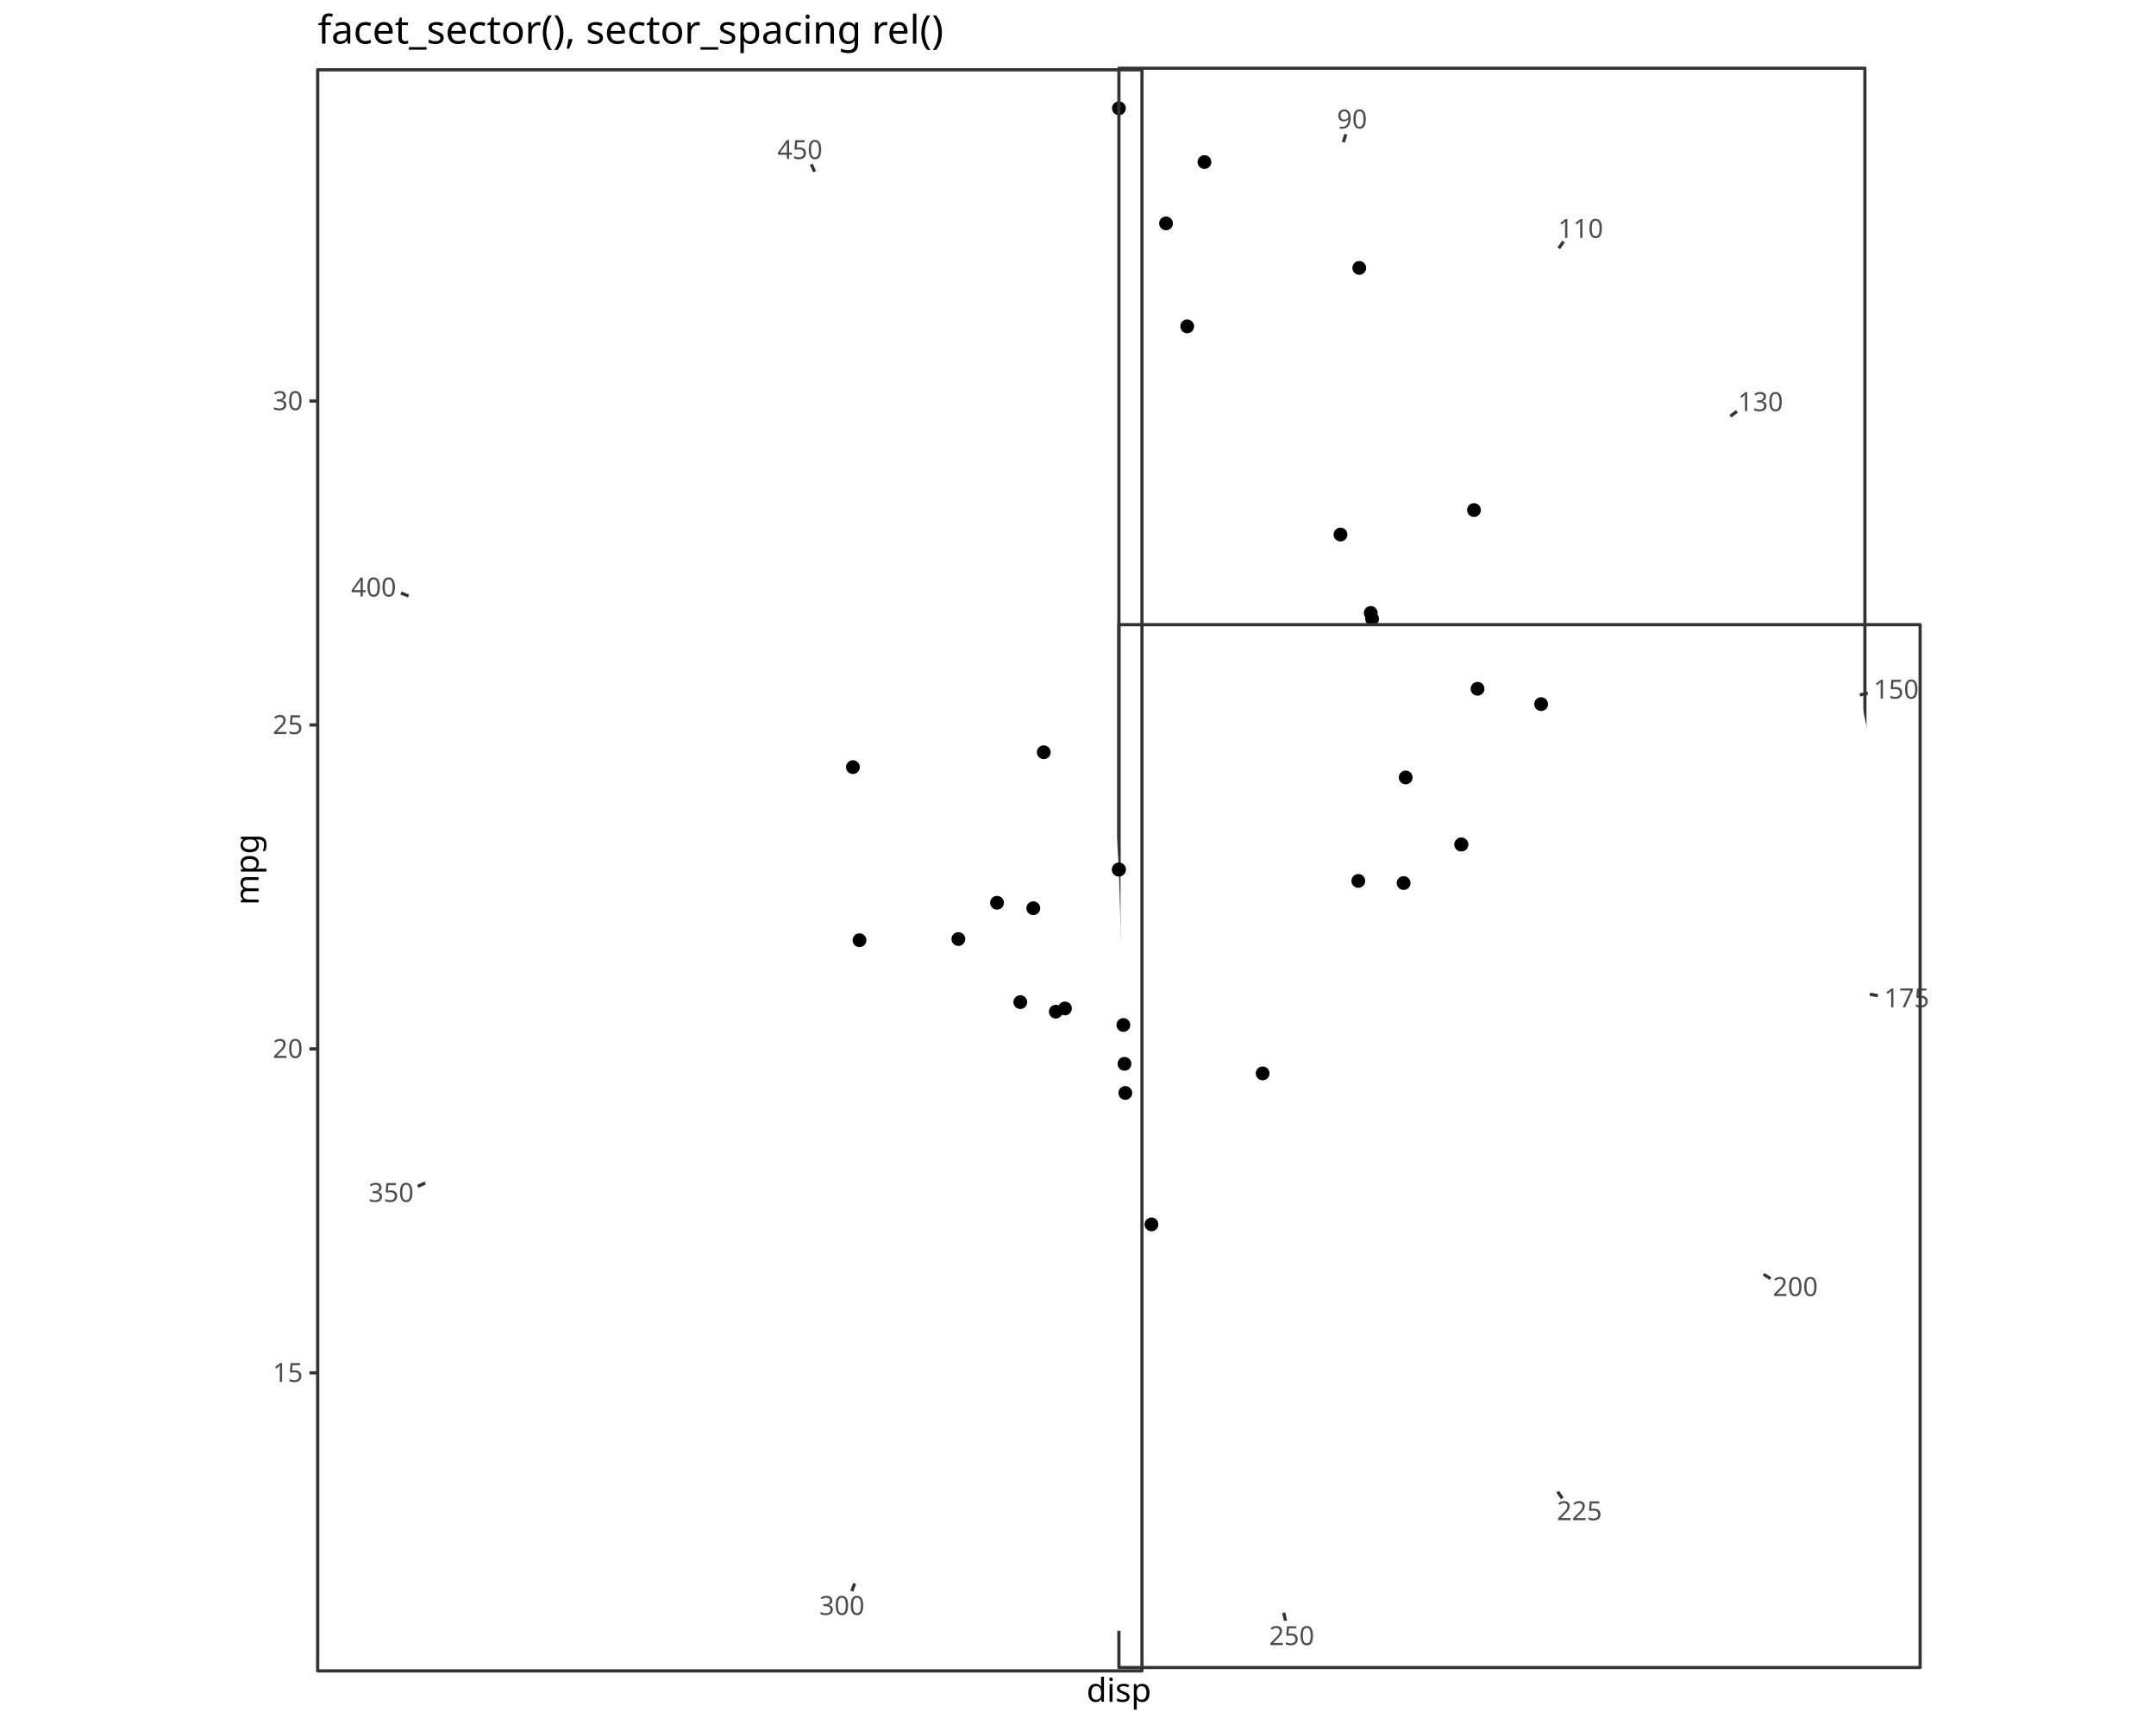
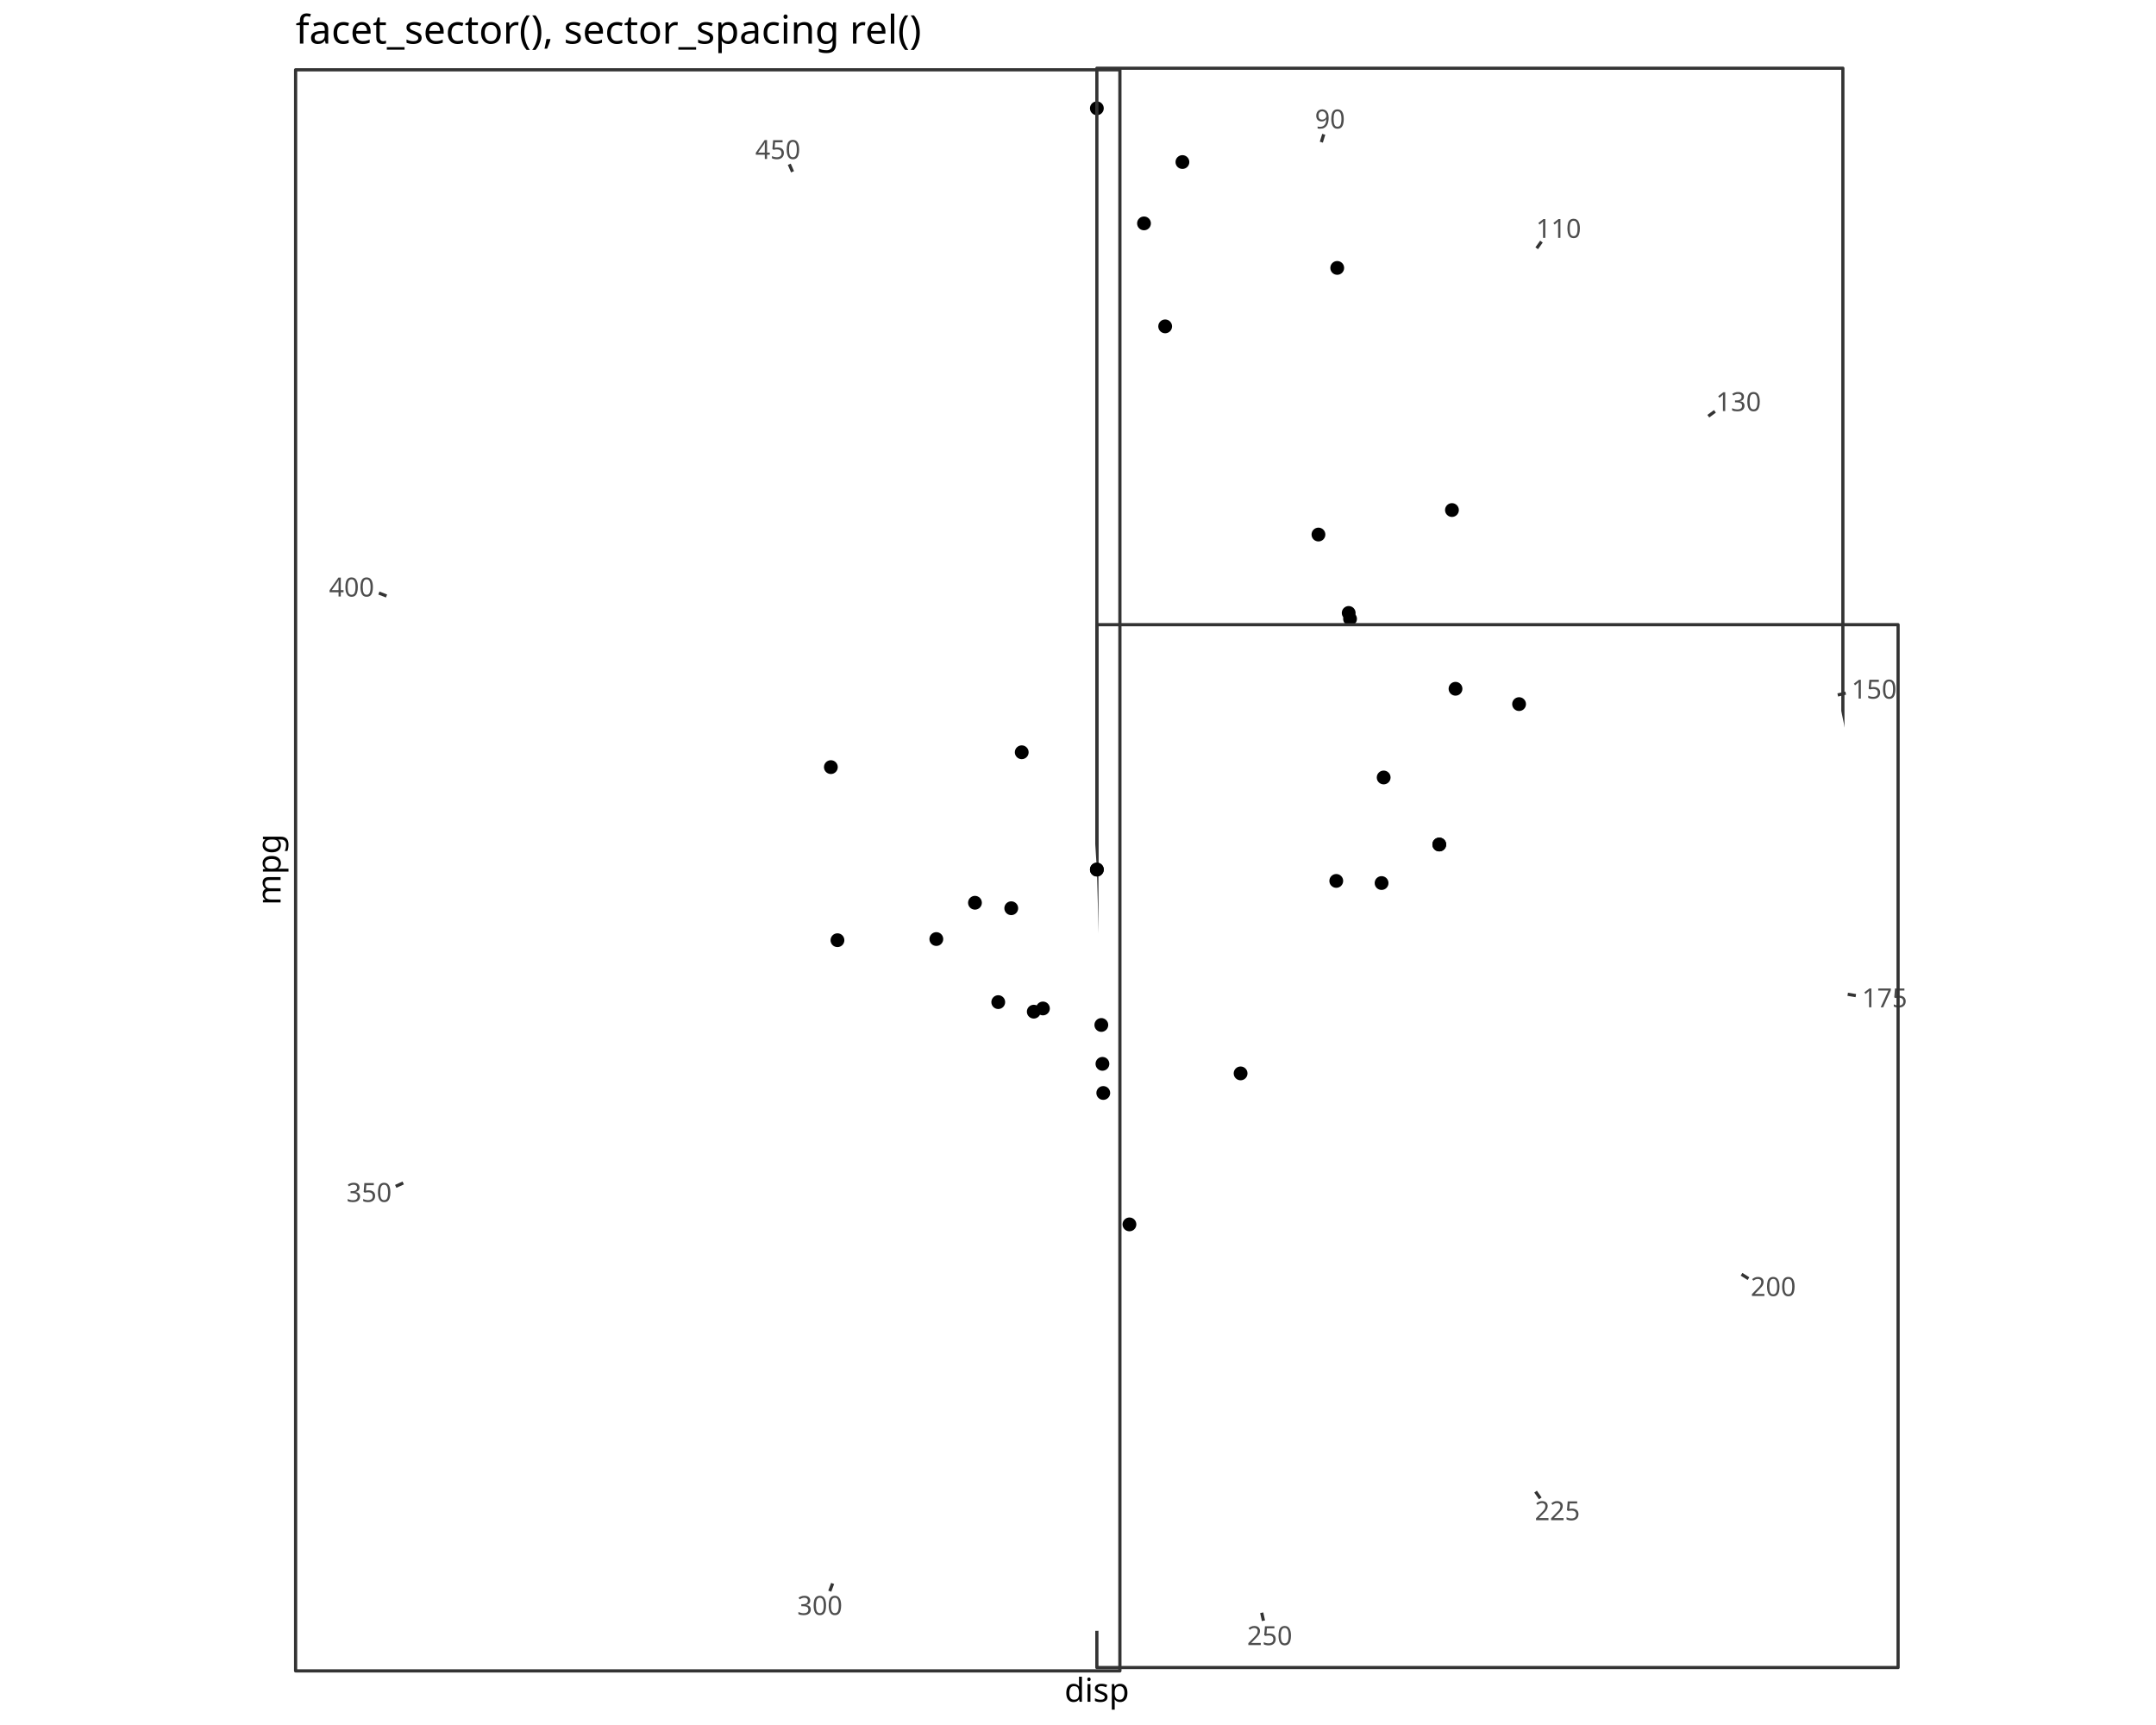
<svg xmlns="http://www.w3.org/2000/svg" class="svglite" data-engine-version="2.0" width="720.00pt" height="576.00pt" viewBox="0 0 720.00 576.00">
  <defs>
    <style type="text/css">
    .svglite line, .svglite polyline, .svglite polygon, .svglite path, .svglite rect, .svglite circle {
      fill: none;
      stroke: #000000;
      stroke-linecap: round;
      stroke-linejoin: round;
      stroke-miterlimit: 10.00;
    }
  </style>
  </defs>
  <rect width="100%" height="100%" style="stroke: none; fill: #FFFFFF;" />
  <defs>
    <clipPath id="cpMC4wMHw3MjAuMDB8MC4wMHw1NzYuMDA=">
      <rect x="0.00" y="0.00" width="720.00" height="576.00" />
    </clipPath>
  </defs>
  <g clip-path="url(#cpMC4wMHw3MjAuMDB8MC4wMHw1NzYuMDA=)">
</g>
  <defs>
-     <clipPath id="cpNzMuMjl8NjQ2LjcxfDAuMDB8NTc2LjAw">
-       <rect x="73.29" y="0.00" width="573.42" height="576.00" />
+     <clipPath id="cpODAuNjV8NjM5LjM1fDAuMDB8NTc2LjAw">
+       <rect x="80.65" y="0.00" width="558.70" height="576.00" />
    </clipPath>
  </defs>
-   <g clip-path="url(#cpNzMuMjl8NjQ2LjcxfDAuMDB8NTc2LjAw)">
-     <rect x="73.29" y="0.00" width="573.42" height="576.00" style="stroke-width: 1.07; stroke: #FFFFFF; fill: #FFFFFF;" />
+   <g clip-path="url(#cpODAuNjV8NjM5LjM1fDAuMDB8NTc2LjAw)">
+     <rect x="80.65" y="0.00" width="558.70" height="576.00" style="stroke-width: 1.07; stroke: #FFFFFF; fill: #FFFFFF;" />
  </g>
  <g clip-path="url(#cpMC4wMHw3MjAuMDB8MC4wMHw1NzYuMDA=)">
-     <polygon points="610.33,197.63 603.16,200.44 595.99,203.25 588.82,206.06 581.65,208.87 574.47,211.68 567.30,214.49 560.13,217.30 552.96,220.11 545.79,222.92 538.61,225.73 531.44,228.54 524.27,231.35 517.10,234.16 509.93,236.97 502.75,239.78 495.58,242.59 488.41,245.40 481.24,248.21 474.07,251.02 466.89,253.83 459.72,256.64 452.55,259.45 445.38,262.26 438.21,265.07 431.03,267.88 423.86,270.69 416.69,273.50 409.52,276.31 402.35,279.12 395.17,281.93 388.00,284.74 380.83,287.55 373.66,290.36 373.66,290.36 373.66,282.65 373.66,274.95 373.66,267.25 373.66,259.54 373.66,251.84 373.66,244.14 373.66,236.44 373.66,228.73 373.66,221.03 373.66,213.33 373.66,205.62 373.66,197.92 373.66,190.22 373.66,182.52 373.66,174.81 373.66,167.11 373.66,159.41 373.66,151.70 373.66,144.00 373.66,136.30 373.66,128.60 373.66,120.89 373.66,113.19 373.66,105.49 373.66,97.78 373.66,90.08 373.66,82.38 373.66,74.68 373.66,66.97 373.66,59.27 373.66,51.57 373.66,43.86 373.66,36.16 381.27,36.28 388.87,36.62 396.45,37.19 404.02,37.98 411.56,39.00 419.07,40.25 426.53,41.72 433.95,43.42 441.31,45.33 448.62,47.47 455.85,49.82 463.02,52.39 470.10,55.17 477.10,58.16 484.00,61.36 490.80,64.77 497.50,68.37 504.09,72.18 510.56,76.18 516.91,80.37 523.13,84.76 529.22,89.32 535.17,94.07 540.97,98.99 546.62,104.08 552.12,109.34 557.46,114.77 562.63,120.35 567.63,126.08 572.46,131.96 577.12,137.98 581.59,144.14 585.87,150.43 589.96,156.84 593.86,163.37 597.56,170.02 601.06,176.78 604.36,183.63 607.45,190.59 " style="stroke-width: 1.07; stroke: none; fill: #FFFFFF;" />
-     <circle cx="447.66" cy="178.49" r="1.95" style="stroke-width: 0.71; fill: #000000;" />
-     <circle cx="514.66" cy="235.11" r="1.95" style="stroke-width: 0.71; fill: #000000;" />
-     <circle cx="493.43" cy="229.99" r="1.95" style="stroke-width: 0.71; fill: #000000;" />
-     <circle cx="402.23" cy="54.11" r="1.95" style="stroke-width: 0.71; fill: #000000;" />
-     <circle cx="389.40" cy="74.59" r="1.95" style="stroke-width: 0.71; fill: #000000;" />
-     <circle cx="373.66" cy="36.16" r="1.95" style="stroke-width: 0.71; fill: #000000;" />
-     <circle cx="457.76" cy="204.67" r="1.95" style="stroke-width: 0.71; fill: #000000;" />
-     <circle cx="396.47" cy="108.98" r="1.95" style="stroke-width: 0.71; fill: #000000;" />
-     <circle cx="492.24" cy="170.31" r="1.95" style="stroke-width: 0.71; fill: #000000;" />
-     <circle cx="453.93" cy="89.46" r="1.95" style="stroke-width: 0.71; fill: #000000;" />
-     <circle cx="458.21" cy="206.64" r="1.95" style="stroke-width: 0.71; fill: #000000;" />
-     <text x="451.52" y="42.89" text-anchor="middle" style="font-size: 8.80px; fill: #4D4D4D; font-family: sans;" textLength="9.79px" lengthAdjust="spacingAndGlyphs">90</text>
-     <text x="520.30" y="79.43" style="font-size: 8.80px; fill: #4D4D4D; font-family: sans;" textLength="14.68px" lengthAdjust="spacingAndGlyphs">110</text>
-     <text x="580.38" y="137.27" style="font-size: 8.80px; fill: #4D4D4D; font-family: sans;" textLength="14.68px" lengthAdjust="spacingAndGlyphs">130</text>
-     <polyline points="448.62,47.47 449.43,44.85 " style="stroke-width: 1.07; stroke: #333333; stroke-linecap: butt;" />
-     <polyline points="520.55,82.90 522.13,80.67 " style="stroke-width: 1.07; stroke: #333333; stroke-linecap: butt;" />
-     <polyline points="577.86,138.98 580.06,137.35 " style="stroke-width: 1.07; stroke: #333333; stroke-linecap: butt;" />
-     <rect x="373.66" y="22.78" width="249.13" height="267.57" style="stroke-width: 1.07; stroke: #333333;" />
-     <polygon points="396.91,543.48 396.20,535.81 395.50,528.14 394.80,520.47 394.09,512.80 393.39,505.13 392.68,497.46 391.98,489.79 391.27,482.12 390.57,474.45 389.86,466.78 389.16,459.11 388.45,451.44 387.75,443.77 387.04,436.10 386.34,428.42 385.64,420.75 384.93,413.08 384.23,405.41 383.52,397.74 382.82,390.07 382.11,382.40 381.41,374.73 380.70,367.06 380.00,359.39 379.29,351.72 378.59,344.05 377.88,336.38 377.18,328.71 376.48,321.04 375.77,313.37 375.07,305.70 374.36,298.03 373.66,290.36 373.66,290.36 380.99,288.00 388.33,285.65 395.66,283.29 402.99,280.94 410.33,278.59 417.66,276.23 425.00,273.88 432.33,271.52 439.67,269.17 447.00,266.82 454.33,264.46 461.67,262.11 469.00,259.75 476.34,257.40 483.67,255.05 491.01,252.69 498.34,250.34 505.67,247.98 513.01,245.63 520.34,243.28 527.68,240.92 535.01,238.57 542.35,236.21 549.68,233.86 557.02,231.51 564.35,229.15 571.68,226.80 579.02,224.44 586.35,222.09 593.69,219.74 601.02,217.38 608.36,215.03 615.69,212.67 617.90,219.93 619.89,227.24 621.66,234.62 623.22,242.04 624.55,249.50 625.65,257.00 626.54,264.53 627.19,272.09 627.63,279.66 627.83,287.24 627.81,294.82 627.56,302.40 627.09,309.96 626.40,317.51 625.47,325.04 624.33,332.53 622.96,339.99 621.37,347.40 619.55,354.77 617.52,362.07 615.28,369.31 612.81,376.48 610.14,383.58 607.25,390.59 604.16,397.51 600.86,404.34 597.36,411.07 593.66,417.68 589.77,424.19 585.68,430.58 581.40,436.84 576.94,442.97 572.30,448.96 567.48,454.82 562.49,460.52 557.33,466.08 552.01,471.48 546.52,476.72 540.89,481.79 535.11,486.69 529.18,491.42 523.11,495.97 516.91,500.34 510.59,504.52 504.14,508.50 497.57,512.30 490.90,515.90 484.12,519.29 477.24,522.48 470.27,525.47 463.22,528.25 456.08,530.81 448.88,533.16 441.60,535.30 434.26,537.22 426.87,538.92 419.44,540.39 411.96,541.65 404.45,542.68 " style="stroke-width: 1.07; stroke: none; fill: #FFFFFF;" />
-     <circle cx="488.01" cy="281.99" r="1.95" style="stroke-width: 0.71; fill: #000000;" />
-     <circle cx="488.01" cy="281.99" r="1.95" style="stroke-width: 0.71; fill: #000000;" />
-     <circle cx="384.54" cy="408.84" r="1.95" style="stroke-width: 0.71; fill: #000000;" />
-     <circle cx="421.66" cy="358.42" r="1.95" style="stroke-width: 0.71; fill: #000000;" />
-     <circle cx="468.74" cy="294.86" r="1.95" style="stroke-width: 0.71; fill: #000000;" />
-     <circle cx="453.61" cy="294.15" r="1.95" style="stroke-width: 0.71; fill: #000000;" />
-     <circle cx="469.44" cy="259.61" r="1.95" style="stroke-width: 0.71; fill: #000000;" />
-     <text x="625.68" y="233.27" style="font-size: 8.80px; fill: #4D4D4D; font-family: sans;" textLength="14.68px" lengthAdjust="spacingAndGlyphs">150</text>
-     <text x="629.18" y="336.34" style="font-size: 8.80px; fill: #4D4D4D; font-family: sans;" textLength="14.68px" lengthAdjust="spacingAndGlyphs">175</text>
-     <text x="592.00" y="432.76" style="font-size: 8.80px; fill: #4D4D4D; font-family: sans;" textLength="14.68px" lengthAdjust="spacingAndGlyphs">200</text>
-     <text x="519.90" y="507.61" style="font-size: 8.80px; fill: #4D4D4D; font-family: sans;" textLength="14.68px" lengthAdjust="spacingAndGlyphs">225</text>
-     <text x="431.37" y="549.31" text-anchor="middle" style="font-size: 8.80px; fill: #4D4D4D; font-family: sans;" textLength="14.68px" lengthAdjust="spacingAndGlyphs">250</text>
-     <polyline points="621.08,232.06 623.74,231.44 " style="stroke-width: 1.07; stroke: #333333; stroke-linecap: butt;" />
-     <polyline points="624.41,332.00 627.12,332.45 " style="stroke-width: 1.07; stroke: #333333; stroke-linecap: butt;" />
-     <polyline points="588.95,425.50 591.27,426.96 " style="stroke-width: 1.07; stroke: #333333; stroke-linecap: butt;" />
-     <polyline points="520.17,498.08 521.74,500.32 " style="stroke-width: 1.07; stroke: #333333; stroke-linecap: butt;" />
-     <polyline points="428.71,538.52 429.30,541.19 " style="stroke-width: 1.07; stroke: #333333; stroke-linecap: butt;" />
-     <rect x="373.66" y="208.59" width="267.57" height="348.22" style="stroke-width: 1.07; stroke: #333333;" />
-     <polygon points="357.70,36.66 358.18,44.35 358.66,52.04 359.15,59.73 359.63,67.41 360.11,75.10 360.60,82.79 361.08,90.48 361.57,98.16 362.05,105.85 362.53,113.54 363.02,121.23 363.50,128.92 363.98,136.60 364.47,144.29 364.95,151.98 365.43,159.67 365.92,167.35 366.40,175.04 366.89,182.73 367.37,190.42 367.85,198.10 368.34,205.79 368.82,213.48 369.30,221.17 369.79,228.85 370.27,236.54 370.76,244.23 371.24,251.92 371.72,259.60 372.21,267.29 372.69,274.98 373.17,282.67 373.66,290.36 373.66,290.36 373.88,298.05 374.10,305.75 374.32,313.45 374.54,321.15 374.77,328.85 374.99,336.55 375.21,344.25 375.43,351.95 375.65,359.65 375.87,367.35 376.09,375.05 376.32,382.75 376.54,390.45 376.76,398.15 376.98,405.85 377.20,413.55 377.42,421.25 377.65,428.95 377.87,436.65 378.09,444.35 378.31,452.05 378.53,459.75 378.75,467.45 378.98,475.15 379.20,482.85 379.42,490.55 379.64,498.25 379.86,505.95 380.08,513.64 380.30,521.34 380.53,529.04 380.75,536.74 380.97,544.44 373.38,544.55 365.78,544.43 358.19,544.08 350.62,543.50 343.07,542.70 335.54,541.67 328.05,540.42 320.60,538.95 313.20,537.25 305.85,535.34 298.56,533.20 291.34,530.85 284.19,528.28 277.12,525.50 270.14,522.52 263.25,519.32 256.46,515.92 249.77,512.32 243.20,508.52 236.74,504.52 230.40,500.33 224.19,495.96 218.11,491.40 212.18,486.67 206.38,481.76 200.74,476.67 195.25,471.42 189.92,466.01 184.76,460.44 179.76,454.73 174.93,448.86 170.29,442.85 165.82,436.71 161.54,430.43 157.45,424.03 153.56,417.51 149.85,410.88 146.35,404.14 143.06,397.30 139.96,390.36 137.08,383.34 134.41,376.23 131.95,369.04 129.71,361.79 127.68,354.46 125.88,347.09 124.29,339.66 122.93,332.19 121.79,324.68 120.88,317.14 120.19,309.57 119.73,301.99 119.50,294.40 119.49,286.81 119.71,279.22 120.15,271.63 120.83,264.07 121.72,256.53 122.85,249.01 124.20,241.54 125.76,234.11 127.56,226.73 129.57,219.40 131.80,212.14 134.24,204.95 136.90,197.84 139.77,190.81 142.85,183.86 146.13,177.01 149.62,170.27 153.31,163.63 157.19,157.10 161.27,150.69 165.54,144.41 169.99,138.26 174.62,132.24 179.44,126.37 184.42,120.64 189.58,115.06 194.90,109.64 200.38,104.38 206.01,99.28 211.79,94.36 217.72,89.61 223.79,85.04 229.99,80.66 236.32,76.46 242.77,72.45 249.34,68.64 256.02,65.02 262.80,61.61 269.68,58.40 276.66,55.40 283.72,52.60 290.87,50.02 298.08,47.66 305.37,45.51 312.71,43.58 320.11,41.87 327.56,40.38 335.05,39.11 342.57,38.07 350.12,37.25 " style="stroke-width: 1.07; stroke: none; fill: #FFFFFF;" />
-     <circle cx="287.03" cy="313.95" r="1.95" style="stroke-width: 0.71; fill: #000000;" />
-     <circle cx="332.96" cy="301.44" r="1.95" style="stroke-width: 0.71; fill: #000000;" />
-     <circle cx="375.52" cy="355.23" r="1.95" style="stroke-width: 0.71; fill: #000000;" />
-     <circle cx="375.80" cy="364.96" r="1.95" style="stroke-width: 0.71; fill: #000000;" />
-     <circle cx="375.15" cy="342.25" r="1.95" style="stroke-width: 0.71; fill: #000000;" />
-     <circle cx="373.66" cy="290.36" r="1.95" style="stroke-width: 0.71; fill: #000000;" />
-     <circle cx="373.66" cy="290.36" r="1.95" style="stroke-width: 0.71; fill: #000000;" />
-     <circle cx="348.57" cy="251.19" r="1.95" style="stroke-width: 0.71; fill: #000000;" />
-     <circle cx="340.73" cy="334.62" r="1.95" style="stroke-width: 0.71; fill: #000000;" />
-     <circle cx="352.59" cy="337.81" r="1.95" style="stroke-width: 0.71; fill: #000000;" />
-     <circle cx="345.07" cy="303.27" r="1.95" style="stroke-width: 0.71; fill: #000000;" />
-     <circle cx="284.83" cy="256.15" r="1.95" style="stroke-width: 0.71; fill: #000000;" />
-     <circle cx="320.05" cy="313.56" r="1.95" style="stroke-width: 0.71; fill: #000000;" />
-     <circle cx="355.65" cy="336.74" r="1.95" style="stroke-width: 0.71; fill: #000000;" />
-     <text x="281.16" y="539.23" text-anchor="middle" style="font-size: 8.80px; fill: #4D4D4D; font-family: sans;" textLength="14.68px" lengthAdjust="spacingAndGlyphs">300</text>
-     <text x="138.17" y="401.32" text-anchor="end" style="font-size: 8.80px; fill: #4D4D4D; font-family: sans;" textLength="14.68px" lengthAdjust="spacingAndGlyphs">350</text>
-     <text x="132.33" y="199.18" text-anchor="end" style="font-size: 8.80px; fill: #4D4D4D; font-family: sans;" textLength="14.68px" lengthAdjust="spacingAndGlyphs">400</text>
-     <text x="267.13" y="53.09" text-anchor="middle" style="font-size: 8.80px; fill: #4D4D4D; font-family: sans;" textLength="14.68px" lengthAdjust="spacingAndGlyphs">450</text>
-     <polyline points="285.42,528.74 284.46,531.31 " style="stroke-width: 1.07; stroke: #333333; stroke-linecap: butt;" />
-     <polyline points="142.01,395.01 139.51,396.14 " style="stroke-width: 1.07; stroke: #333333; stroke-linecap: butt;" />
-     <polyline points="136.44,199.01 133.89,198.02 " style="stroke-width: 1.07; stroke: #333333; stroke-linecap: butt;" />
-     <polyline points="272.03,57.36 270.94,54.85 " style="stroke-width: 1.07; stroke: #333333; stroke-linecap: butt;" />
-     <rect x="106.09" y="23.31" width="275.27" height="534.62" style="stroke-width: 1.07; stroke: #333333;" />
-     <text x="101.15" y="461.44" text-anchor="end" style="font-size: 8.80px; fill: #4D4D4D; font-family: sans;" textLength="9.79px" lengthAdjust="spacingAndGlyphs">15</text>
-     <text x="101.15" y="353.27" text-anchor="end" style="font-size: 8.80px; fill: #4D4D4D; font-family: sans;" textLength="9.79px" lengthAdjust="spacingAndGlyphs">20</text>
-     <text x="101.15" y="245.11" text-anchor="end" style="font-size: 8.80px; fill: #4D4D4D; font-family: sans;" textLength="9.79px" lengthAdjust="spacingAndGlyphs">25</text>
-     <text x="101.15" y="136.94" text-anchor="end" style="font-size: 8.80px; fill: #4D4D4D; font-family: sans;" textLength="9.79px" lengthAdjust="spacingAndGlyphs">30</text>
-     <polyline points="103.35,458.41 106.09,458.41 " style="stroke-width: 1.07; stroke: #333333; stroke-linecap: butt;" />
-     <polyline points="103.35,350.25 106.09,350.25 " style="stroke-width: 1.07; stroke: #333333; stroke-linecap: butt;" />
-     <polyline points="103.35,242.08 106.09,242.08 " style="stroke-width: 1.07; stroke: #333333; stroke-linecap: butt;" />
-     <polyline points="103.35,133.91 106.09,133.91 " style="stroke-width: 1.07; stroke: #333333; stroke-linecap: butt;" />
-     <text x="373.66" y="568.24" text-anchor="middle" style="font-size: 11.00px; font-family: sans;" textLength="20.18px" lengthAdjust="spacingAndGlyphs">disp</text>
-     <text transform="translate(86.34,290.36) rotate(-90)" text-anchor="middle" style="font-size: 11.00px; font-family: sans;" textLength="21.40px" lengthAdjust="spacingAndGlyphs">mpg</text>
-     <text x="106.09" y="14.56" style="font-size: 13.20px; font-family: sans;" textLength="203.98px" lengthAdjust="spacingAndGlyphs">facet_sector(), sector_spacing rel()</text>
+     <polygon points="602.97,197.63 595.80,200.44 588.63,203.25 581.46,206.06 574.29,208.87 567.11,211.68 559.94,214.49 552.77,217.30 545.60,220.11 538.43,222.92 531.25,225.73 524.08,228.54 516.91,231.35 509.74,234.16 502.57,236.97 495.39,239.78 488.22,242.59 481.05,245.40 473.88,248.21 466.71,251.02 459.53,253.83 452.36,256.64 445.19,259.45 438.02,262.26 430.85,265.07 423.67,267.88 416.50,270.69 409.33,273.50 402.16,276.31 394.98,279.12 387.81,281.93 380.64,284.74 373.47,287.55 366.30,290.36 366.30,290.36 366.30,282.65 366.30,274.95 366.30,267.25 366.30,259.54 366.30,251.84 366.30,244.14 366.30,236.44 366.30,228.73 366.30,221.03 366.30,213.33 366.30,205.62 366.30,197.92 366.30,190.22 366.30,182.52 366.30,174.81 366.30,167.11 366.30,159.41 366.30,151.70 366.30,144.00 366.30,136.30 366.30,128.60 366.30,120.89 366.30,113.19 366.30,105.49 366.30,97.78 366.30,90.08 366.30,82.38 366.30,74.68 366.30,66.97 366.30,59.27 366.30,51.57 366.30,43.86 366.30,36.16 373.90,36.28 381.51,36.62 389.09,37.19 396.66,37.98 404.20,39.00 411.71,40.25 419.17,41.72 426.59,43.42 433.95,45.33 441.26,47.47 448.49,49.82 455.66,52.39 462.74,55.17 469.74,58.16 476.64,61.36 483.44,64.77 490.14,68.37 496.73,72.18 503.20,76.18 509.55,80.37 515.77,84.76 521.86,89.32 527.81,94.07 533.61,98.99 539.26,104.08 544.76,109.34 550.10,114.77 555.27,120.35 560.27,126.08 565.10,131.96 569.76,137.98 574.23,144.14 578.51,150.43 582.60,156.84 586.50,163.37 590.20,170.02 593.70,176.78 597.00,183.63 600.09,190.59 " style="stroke-width: 1.07; stroke: none; fill: #FFFFFF;" />
+     <circle cx="440.30" cy="178.49" r="1.95" style="stroke-width: 0.71; fill: #000000;" />
+     <circle cx="507.30" cy="235.11" r="1.95" style="stroke-width: 0.71; fill: #000000;" />
+     <circle cx="486.07" cy="229.99" r="1.95" style="stroke-width: 0.71; fill: #000000;" />
+     <circle cx="394.87" cy="54.11" r="1.95" style="stroke-width: 0.71; fill: #000000;" />
+     <circle cx="382.04" cy="74.59" r="1.95" style="stroke-width: 0.71; fill: #000000;" />
+     <circle cx="366.30" cy="36.16" r="1.95" style="stroke-width: 0.71; fill: #000000;" />
+     <circle cx="450.40" cy="204.67" r="1.95" style="stroke-width: 0.71; fill: #000000;" />
+     <circle cx="389.11" cy="108.98" r="1.95" style="stroke-width: 0.71; fill: #000000;" />
+     <circle cx="484.88" cy="170.31" r="1.95" style="stroke-width: 0.71; fill: #000000;" />
+     <circle cx="446.57" cy="89.46" r="1.95" style="stroke-width: 0.71; fill: #000000;" />
+     <circle cx="450.85" cy="206.64" r="1.95" style="stroke-width: 0.71; fill: #000000;" />
+     <text x="444.16" y="42.89" text-anchor="middle" style="font-size: 8.80px; fill: #4D4D4D; font-family: sans;" textLength="9.79px" lengthAdjust="spacingAndGlyphs">90</text>
+     <text x="512.94" y="79.43" style="font-size: 8.80px; fill: #4D4D4D; font-family: sans;" textLength="14.68px" lengthAdjust="spacingAndGlyphs">110</text>
+     <text x="573.02" y="137.27" style="font-size: 8.80px; fill: #4D4D4D; font-family: sans;" textLength="14.68px" lengthAdjust="spacingAndGlyphs">130</text>
+     <polyline points="441.26,47.47 442.07,44.85 " style="stroke-width: 1.07; stroke: #333333; stroke-linecap: butt;" />
+     <polyline points="513.19,82.90 514.77,80.67 " style="stroke-width: 1.07; stroke: #333333; stroke-linecap: butt;" />
+     <polyline points="570.50,138.98 572.70,137.35 " style="stroke-width: 1.07; stroke: #333333; stroke-linecap: butt;" />
+     <rect x="366.30" y="22.78" width="249.13" height="267.57" style="stroke-width: 1.07; stroke: #333333;" />
+     <polygon points="389.55,543.48 388.84,535.81 388.14,528.14 387.44,520.47 386.73,512.80 386.03,505.13 385.32,497.46 384.62,489.79 383.91,482.12 383.21,474.45 382.50,466.78 381.80,459.11 381.09,451.44 380.39,443.77 379.68,436.10 378.98,428.42 378.28,420.75 377.57,413.08 376.87,405.41 376.16,397.74 375.46,390.07 374.75,382.40 374.05,374.73 373.34,367.06 372.64,359.39 371.93,351.72 371.23,344.05 370.52,336.38 369.82,328.71 369.12,321.04 368.41,313.37 367.71,305.70 367.00,298.03 366.30,290.36 366.30,290.36 373.63,288.00 380.97,285.65 388.30,283.29 395.63,280.94 402.97,278.59 410.30,276.23 417.64,273.88 424.97,271.52 432.31,269.17 439.64,266.82 446.97,264.46 454.31,262.11 461.64,259.75 468.98,257.40 476.31,255.05 483.65,252.69 490.98,250.34 498.31,247.98 505.65,245.63 512.98,243.28 520.32,240.92 527.65,238.57 534.99,236.21 542.32,233.86 549.65,231.51 556.99,229.15 564.32,226.80 571.66,224.44 578.99,222.09 586.33,219.74 593.66,217.38 601.00,215.03 608.33,212.67 610.54,219.93 612.53,227.24 614.30,234.62 615.86,242.04 617.19,249.50 618.29,257.00 619.17,264.53 619.83,272.09 620.26,279.66 620.47,287.24 620.45,294.82 620.20,302.40 619.73,309.96 619.04,317.51 618.11,325.04 616.97,332.53 615.60,339.99 614.01,347.40 612.19,354.77 610.16,362.07 607.92,369.31 605.45,376.48 602.78,383.58 599.89,390.59 596.80,397.51 593.50,404.34 590.00,411.07 586.30,417.68 582.40,424.19 578.32,430.58 574.04,436.84 569.58,442.97 564.94,448.96 560.12,454.82 555.13,460.52 549.97,466.08 544.65,471.48 539.16,476.72 533.53,481.79 527.74,486.69 521.82,491.42 515.75,495.97 509.55,500.34 503.23,504.52 496.78,508.50 490.21,512.30 483.54,515.90 476.76,519.29 469.88,522.48 462.91,525.47 455.86,528.25 448.72,530.81 441.52,533.16 434.24,535.30 426.90,537.22 419.51,538.92 412.08,540.39 404.60,541.65 397.09,542.68 " style="stroke-width: 1.07; stroke: none; fill: #FFFFFF;" />
+     <circle cx="480.65" cy="281.99" r="1.95" style="stroke-width: 0.71; fill: #000000;" />
+     <circle cx="480.65" cy="281.99" r="1.95" style="stroke-width: 0.71; fill: #000000;" />
+     <circle cx="377.18" cy="408.84" r="1.95" style="stroke-width: 0.71; fill: #000000;" />
+     <circle cx="414.30" cy="358.42" r="1.95" style="stroke-width: 0.71; fill: #000000;" />
+     <circle cx="461.38" cy="294.86" r="1.95" style="stroke-width: 0.71; fill: #000000;" />
+     <circle cx="446.25" cy="294.15" r="1.95" style="stroke-width: 0.71; fill: #000000;" />
+     <circle cx="462.08" cy="259.61" r="1.95" style="stroke-width: 0.71; fill: #000000;" />
+     <text x="618.32" y="233.27" style="font-size: 8.80px; fill: #4D4D4D; font-family: sans;" textLength="14.68px" lengthAdjust="spacingAndGlyphs">150</text>
+     <text x="621.82" y="336.34" style="font-size: 8.80px; fill: #4D4D4D; font-family: sans;" textLength="14.68px" lengthAdjust="spacingAndGlyphs">175</text>
+     <text x="584.64" y="432.76" style="font-size: 8.80px; fill: #4D4D4D; font-family: sans;" textLength="14.68px" lengthAdjust="spacingAndGlyphs">200</text>
+     <text x="512.54" y="507.61" style="font-size: 8.80px; fill: #4D4D4D; font-family: sans;" textLength="14.68px" lengthAdjust="spacingAndGlyphs">225</text>
+     <text x="424.01" y="549.31" text-anchor="middle" style="font-size: 8.80px; fill: #4D4D4D; font-family: sans;" textLength="14.68px" lengthAdjust="spacingAndGlyphs">250</text>
+     <polyline points="613.72,232.06 616.38,231.44 " style="stroke-width: 1.07; stroke: #333333; stroke-linecap: butt;" />
+     <polyline points="617.05,332.00 619.76,332.45 " style="stroke-width: 1.07; stroke: #333333; stroke-linecap: butt;" />
+     <polyline points="581.59,425.50 583.91,426.96 " style="stroke-width: 1.07; stroke: #333333; stroke-linecap: butt;" />
+     <polyline points="512.81,498.08 514.38,500.32 " style="stroke-width: 1.07; stroke: #333333; stroke-linecap: butt;" />
+     <polyline points="421.35,538.52 421.94,541.19 " style="stroke-width: 1.07; stroke: #333333; stroke-linecap: butt;" />
+     <rect x="366.30" y="208.59" width="267.57" height="348.22" style="stroke-width: 1.07; stroke: #333333;" />
+     <polygon points="350.34,36.66 350.82,44.35 351.30,52.04 351.79,59.73 352.27,67.41 352.75,75.10 353.24,82.79 353.72,90.48 354.21,98.16 354.69,105.85 355.17,113.54 355.66,121.23 356.14,128.92 356.62,136.60 357.11,144.29 357.59,151.98 358.07,159.67 358.56,167.35 359.04,175.04 359.53,182.73 360.01,190.42 360.49,198.10 360.98,205.79 361.46,213.48 361.94,221.17 362.43,228.85 362.91,236.54 363.39,244.23 363.88,251.92 364.36,259.60 364.85,267.29 365.33,274.98 365.81,282.67 366.30,290.36 366.30,290.36 366.52,298.05 366.74,305.75 366.96,313.45 367.18,321.15 367.40,328.85 367.63,336.55 367.85,344.25 368.07,351.95 368.29,359.65 368.51,367.35 368.73,375.05 368.96,382.75 369.18,390.45 369.40,398.15 369.62,405.85 369.84,413.55 370.06,421.25 370.29,428.95 370.51,436.65 370.73,444.35 370.95,452.05 371.17,459.75 371.39,467.45 371.61,475.15 371.84,482.85 372.06,490.55 372.28,498.25 372.50,505.95 372.72,513.64 372.94,521.34 373.17,529.04 373.39,536.74 373.61,544.44 366.01,544.55 358.42,544.43 350.83,544.08 343.26,543.50 335.71,542.70 328.18,541.67 320.69,540.42 313.24,538.95 305.84,537.25 298.49,535.34 291.20,533.20 283.98,530.85 276.83,528.28 269.76,525.50 262.78,522.52 255.89,519.32 249.10,515.92 242.41,512.32 235.84,508.52 229.38,504.52 223.04,500.33 216.83,495.96 210.75,491.40 204.82,486.67 199.02,481.76 193.38,476.67 187.89,471.42 182.56,466.01 177.40,460.44 172.40,454.73 167.57,448.86 162.93,442.85 158.46,436.71 154.18,430.43 150.09,424.03 146.20,417.51 142.49,410.88 138.99,404.14 135.70,397.30 132.60,390.36 129.72,383.34 127.05,376.23 124.59,369.04 122.35,361.79 120.32,354.46 118.52,347.09 116.93,339.66 115.57,332.19 114.43,324.68 113.52,317.14 112.83,309.57 112.37,301.99 112.14,294.40 112.13,286.81 112.35,279.22 112.79,271.63 113.47,264.07 114.36,256.53 115.49,249.01 116.83,241.54 118.40,234.11 120.20,226.73 122.21,219.40 124.44,212.14 126.88,204.95 129.54,197.84 132.41,190.81 135.49,183.86 138.77,177.01 142.26,170.27 145.95,163.63 149.83,157.10 153.91,150.69 158.18,144.41 162.63,138.26 167.26,132.24 172.08,126.37 177.06,120.64 182.22,115.06 187.54,109.64 193.01,104.38 198.65,99.28 204.43,94.36 210.36,89.61 216.43,85.04 222.63,80.66 228.96,76.46 235.41,72.45 241.98,68.64 248.66,65.02 255.44,61.61 262.32,58.40 269.30,55.40 276.36,52.60 283.51,50.02 290.72,47.66 298.01,45.51 305.35,43.58 312.75,41.87 320.20,40.38 327.69,39.11 335.21,38.07 342.76,37.25 " style="stroke-width: 1.07; stroke: none; fill: #FFFFFF;" />
+     <circle cx="279.67" cy="313.95" r="1.95" style="stroke-width: 0.71; fill: #000000;" />
+     <circle cx="325.59" cy="301.44" r="1.95" style="stroke-width: 0.71; fill: #000000;" />
+     <circle cx="368.16" cy="355.23" r="1.95" style="stroke-width: 0.71; fill: #000000;" />
+     <circle cx="368.44" cy="364.96" r="1.95" style="stroke-width: 0.71; fill: #000000;" />
+     <circle cx="367.79" cy="342.25" r="1.95" style="stroke-width: 0.71; fill: #000000;" />
+     <circle cx="366.30" cy="290.36" r="1.95" style="stroke-width: 0.71; fill: #000000;" />
+     <circle cx="366.30" cy="290.36" r="1.95" style="stroke-width: 0.71; fill: #000000;" />
+     <circle cx="341.21" cy="251.19" r="1.95" style="stroke-width: 0.71; fill: #000000;" />
+     <circle cx="333.37" cy="334.62" r="1.95" style="stroke-width: 0.71; fill: #000000;" />
+     <circle cx="345.23" cy="337.81" r="1.95" style="stroke-width: 0.71; fill: #000000;" />
+     <circle cx="337.71" cy="303.27" r="1.95" style="stroke-width: 0.71; fill: #000000;" />
+     <circle cx="277.47" cy="256.15" r="1.95" style="stroke-width: 0.71; fill: #000000;" />
+     <circle cx="312.69" cy="313.56" r="1.95" style="stroke-width: 0.71; fill: #000000;" />
+     <circle cx="348.29" cy="336.74" r="1.95" style="stroke-width: 0.71; fill: #000000;" />
+     <text x="273.79" y="539.23" text-anchor="middle" style="font-size: 8.80px; fill: #4D4D4D; font-family: sans;" textLength="14.68px" lengthAdjust="spacingAndGlyphs">300</text>
+     <text x="130.81" y="401.32" text-anchor="end" style="font-size: 8.80px; fill: #4D4D4D; font-family: sans;" textLength="14.68px" lengthAdjust="spacingAndGlyphs">350</text>
+     <text x="124.97" y="199.18" text-anchor="end" style="font-size: 8.80px; fill: #4D4D4D; font-family: sans;" textLength="14.68px" lengthAdjust="spacingAndGlyphs">400</text>
+     <text x="259.77" y="53.09" text-anchor="middle" style="font-size: 8.80px; fill: #4D4D4D; font-family: sans;" textLength="14.68px" lengthAdjust="spacingAndGlyphs">450</text>
+     <polyline points="278.06,528.74 277.10,531.31 " style="stroke-width: 1.07; stroke: #333333; stroke-linecap: butt;" />
+     <polyline points="134.65,395.01 132.15,396.14 " style="stroke-width: 1.07; stroke: #333333; stroke-linecap: butt;" />
+     <polyline points="129.08,199.01 126.53,198.02 " style="stroke-width: 1.07; stroke: #333333; stroke-linecap: butt;" />
+     <polyline points="264.67,57.36 263.58,54.85 " style="stroke-width: 1.07; stroke: #333333; stroke-linecap: butt;" />
+     <rect x="98.72" y="23.31" width="275.27" height="534.62" style="stroke-width: 1.07; stroke: #333333;" />
+     <text x="366.30" y="568.24" text-anchor="middle" style="font-size: 11.00px; font-family: sans;" textLength="20.18px" lengthAdjust="spacingAndGlyphs">disp</text>
+     <text transform="translate(93.70,290.36) rotate(-90)" text-anchor="middle" style="font-size: 11.00px; font-family: sans;" textLength="21.40px" lengthAdjust="spacingAndGlyphs">mpg</text>
+     <text x="98.72" y="14.56" style="font-size: 13.20px; font-family: sans;" textLength="203.98px" lengthAdjust="spacingAndGlyphs">facet_sector(), sector_spacing rel()</text>
  </g>
</svg>
